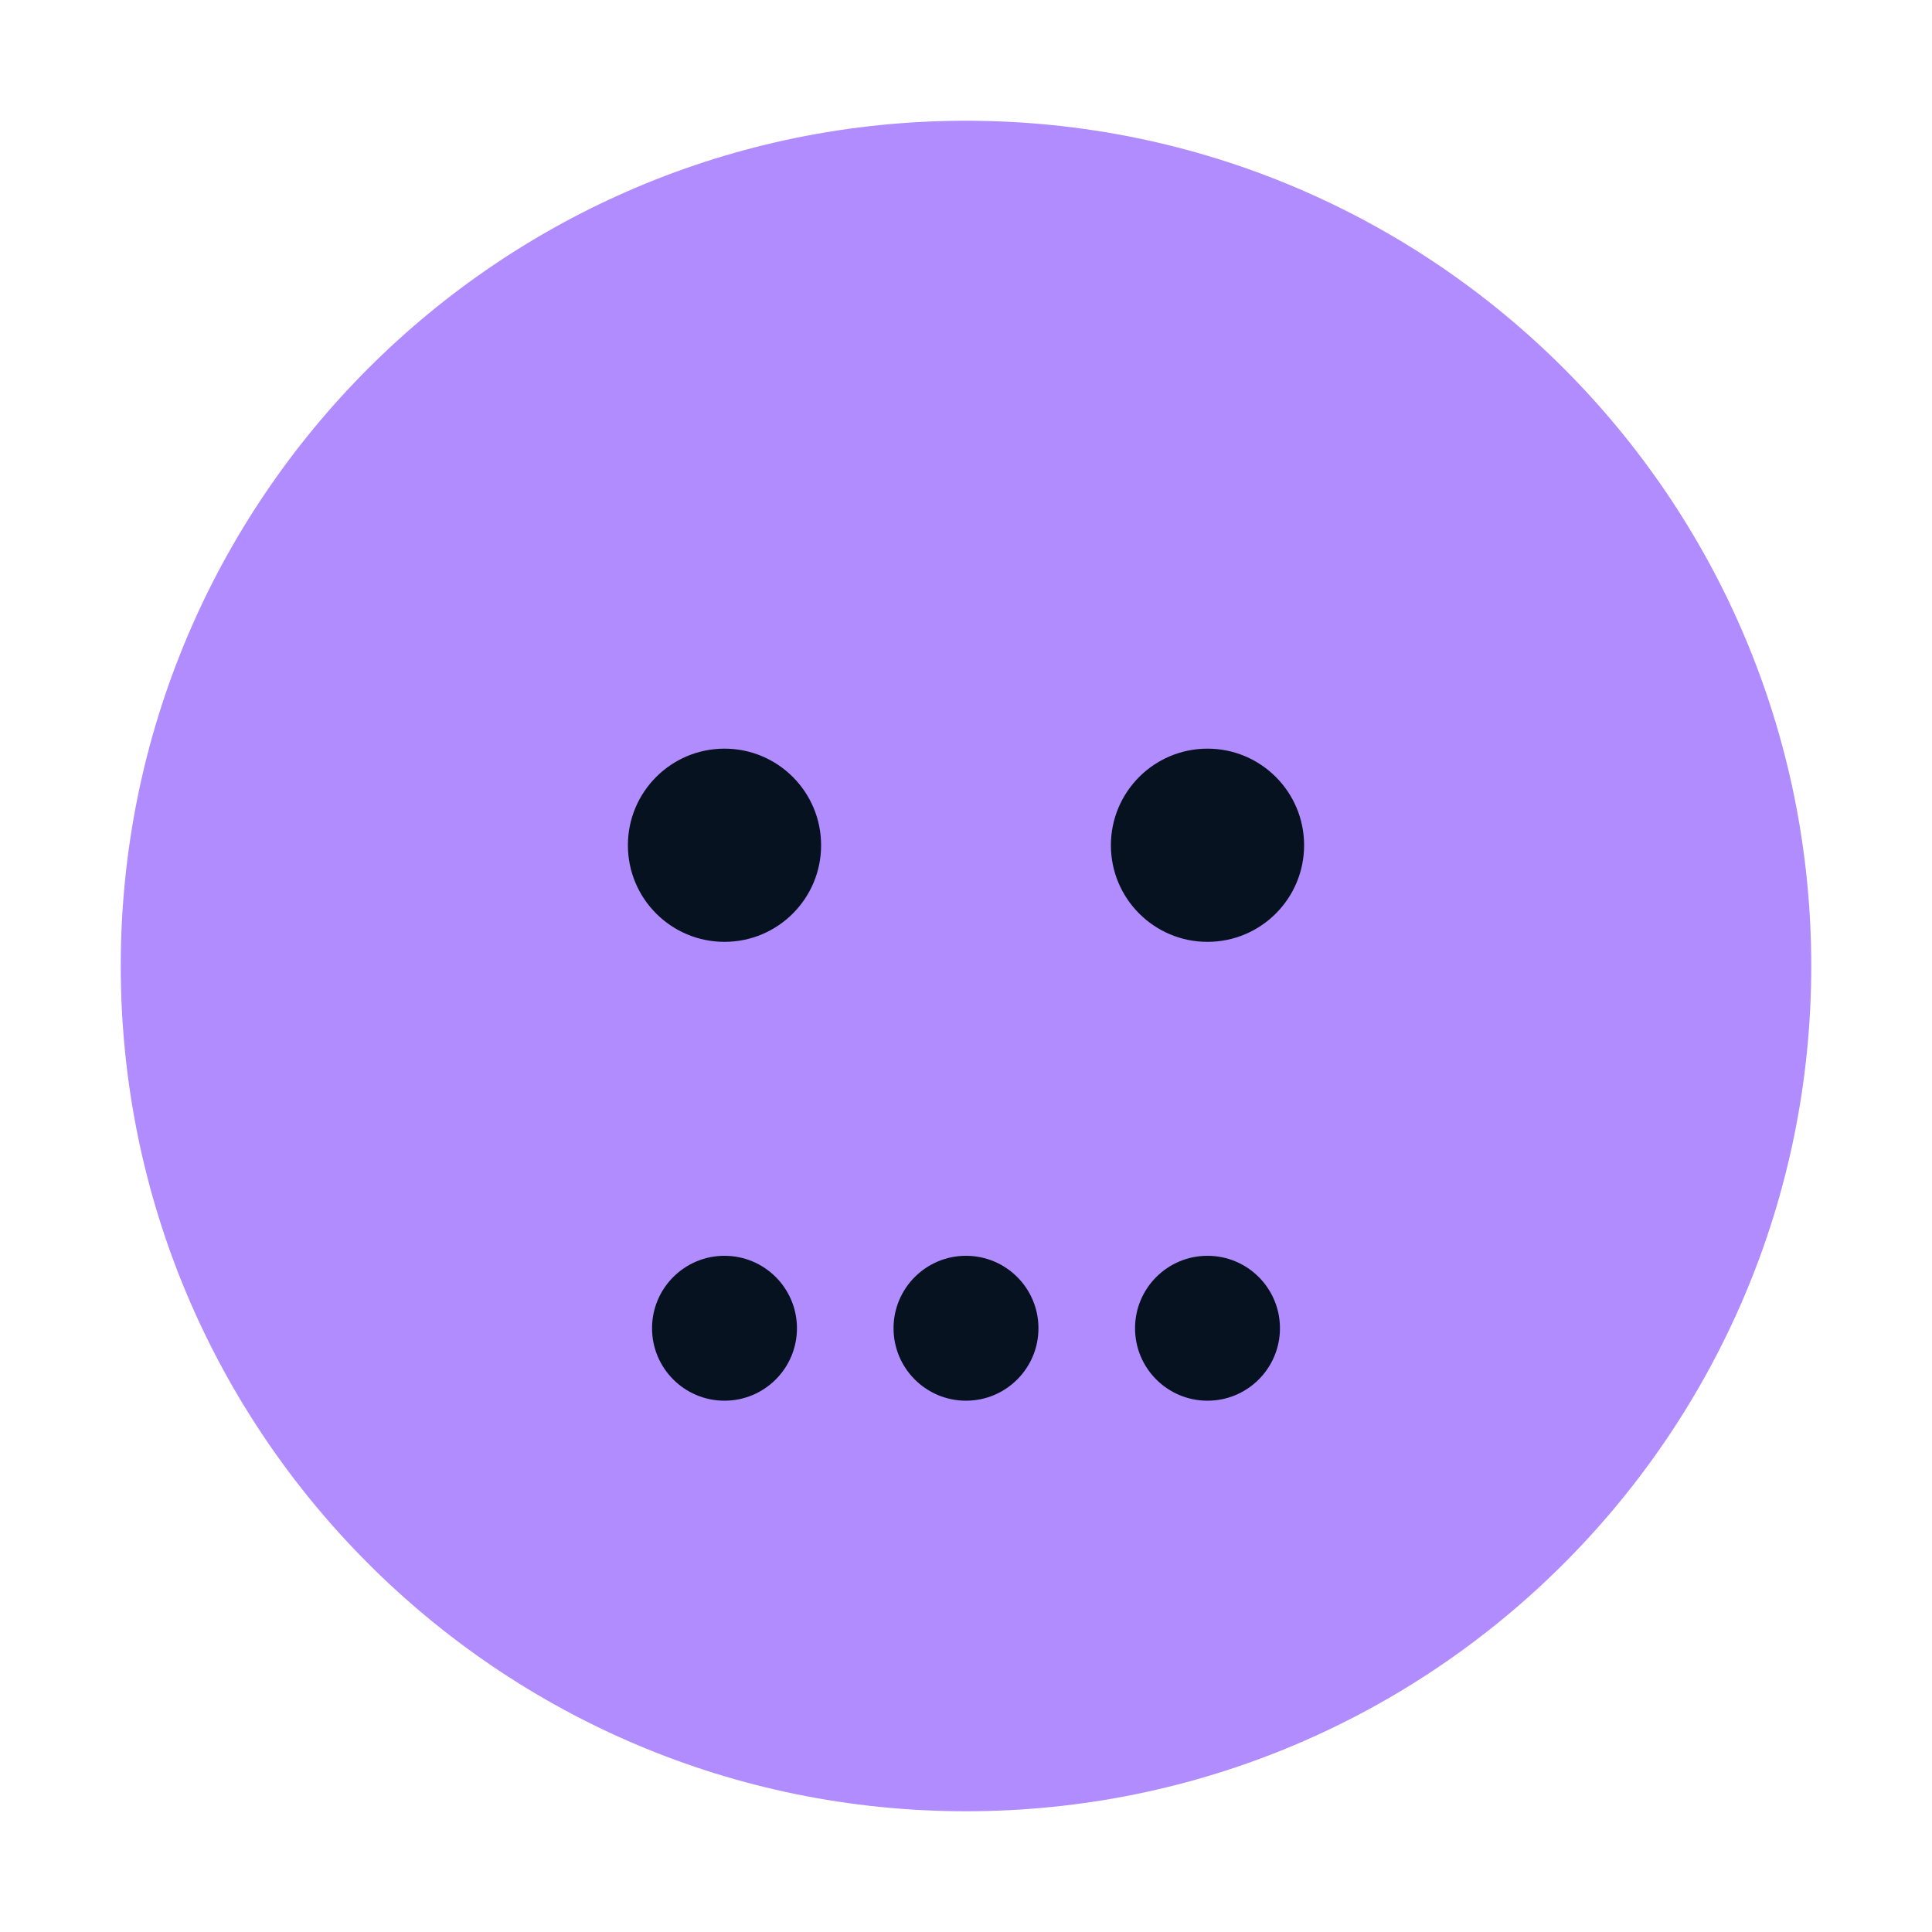
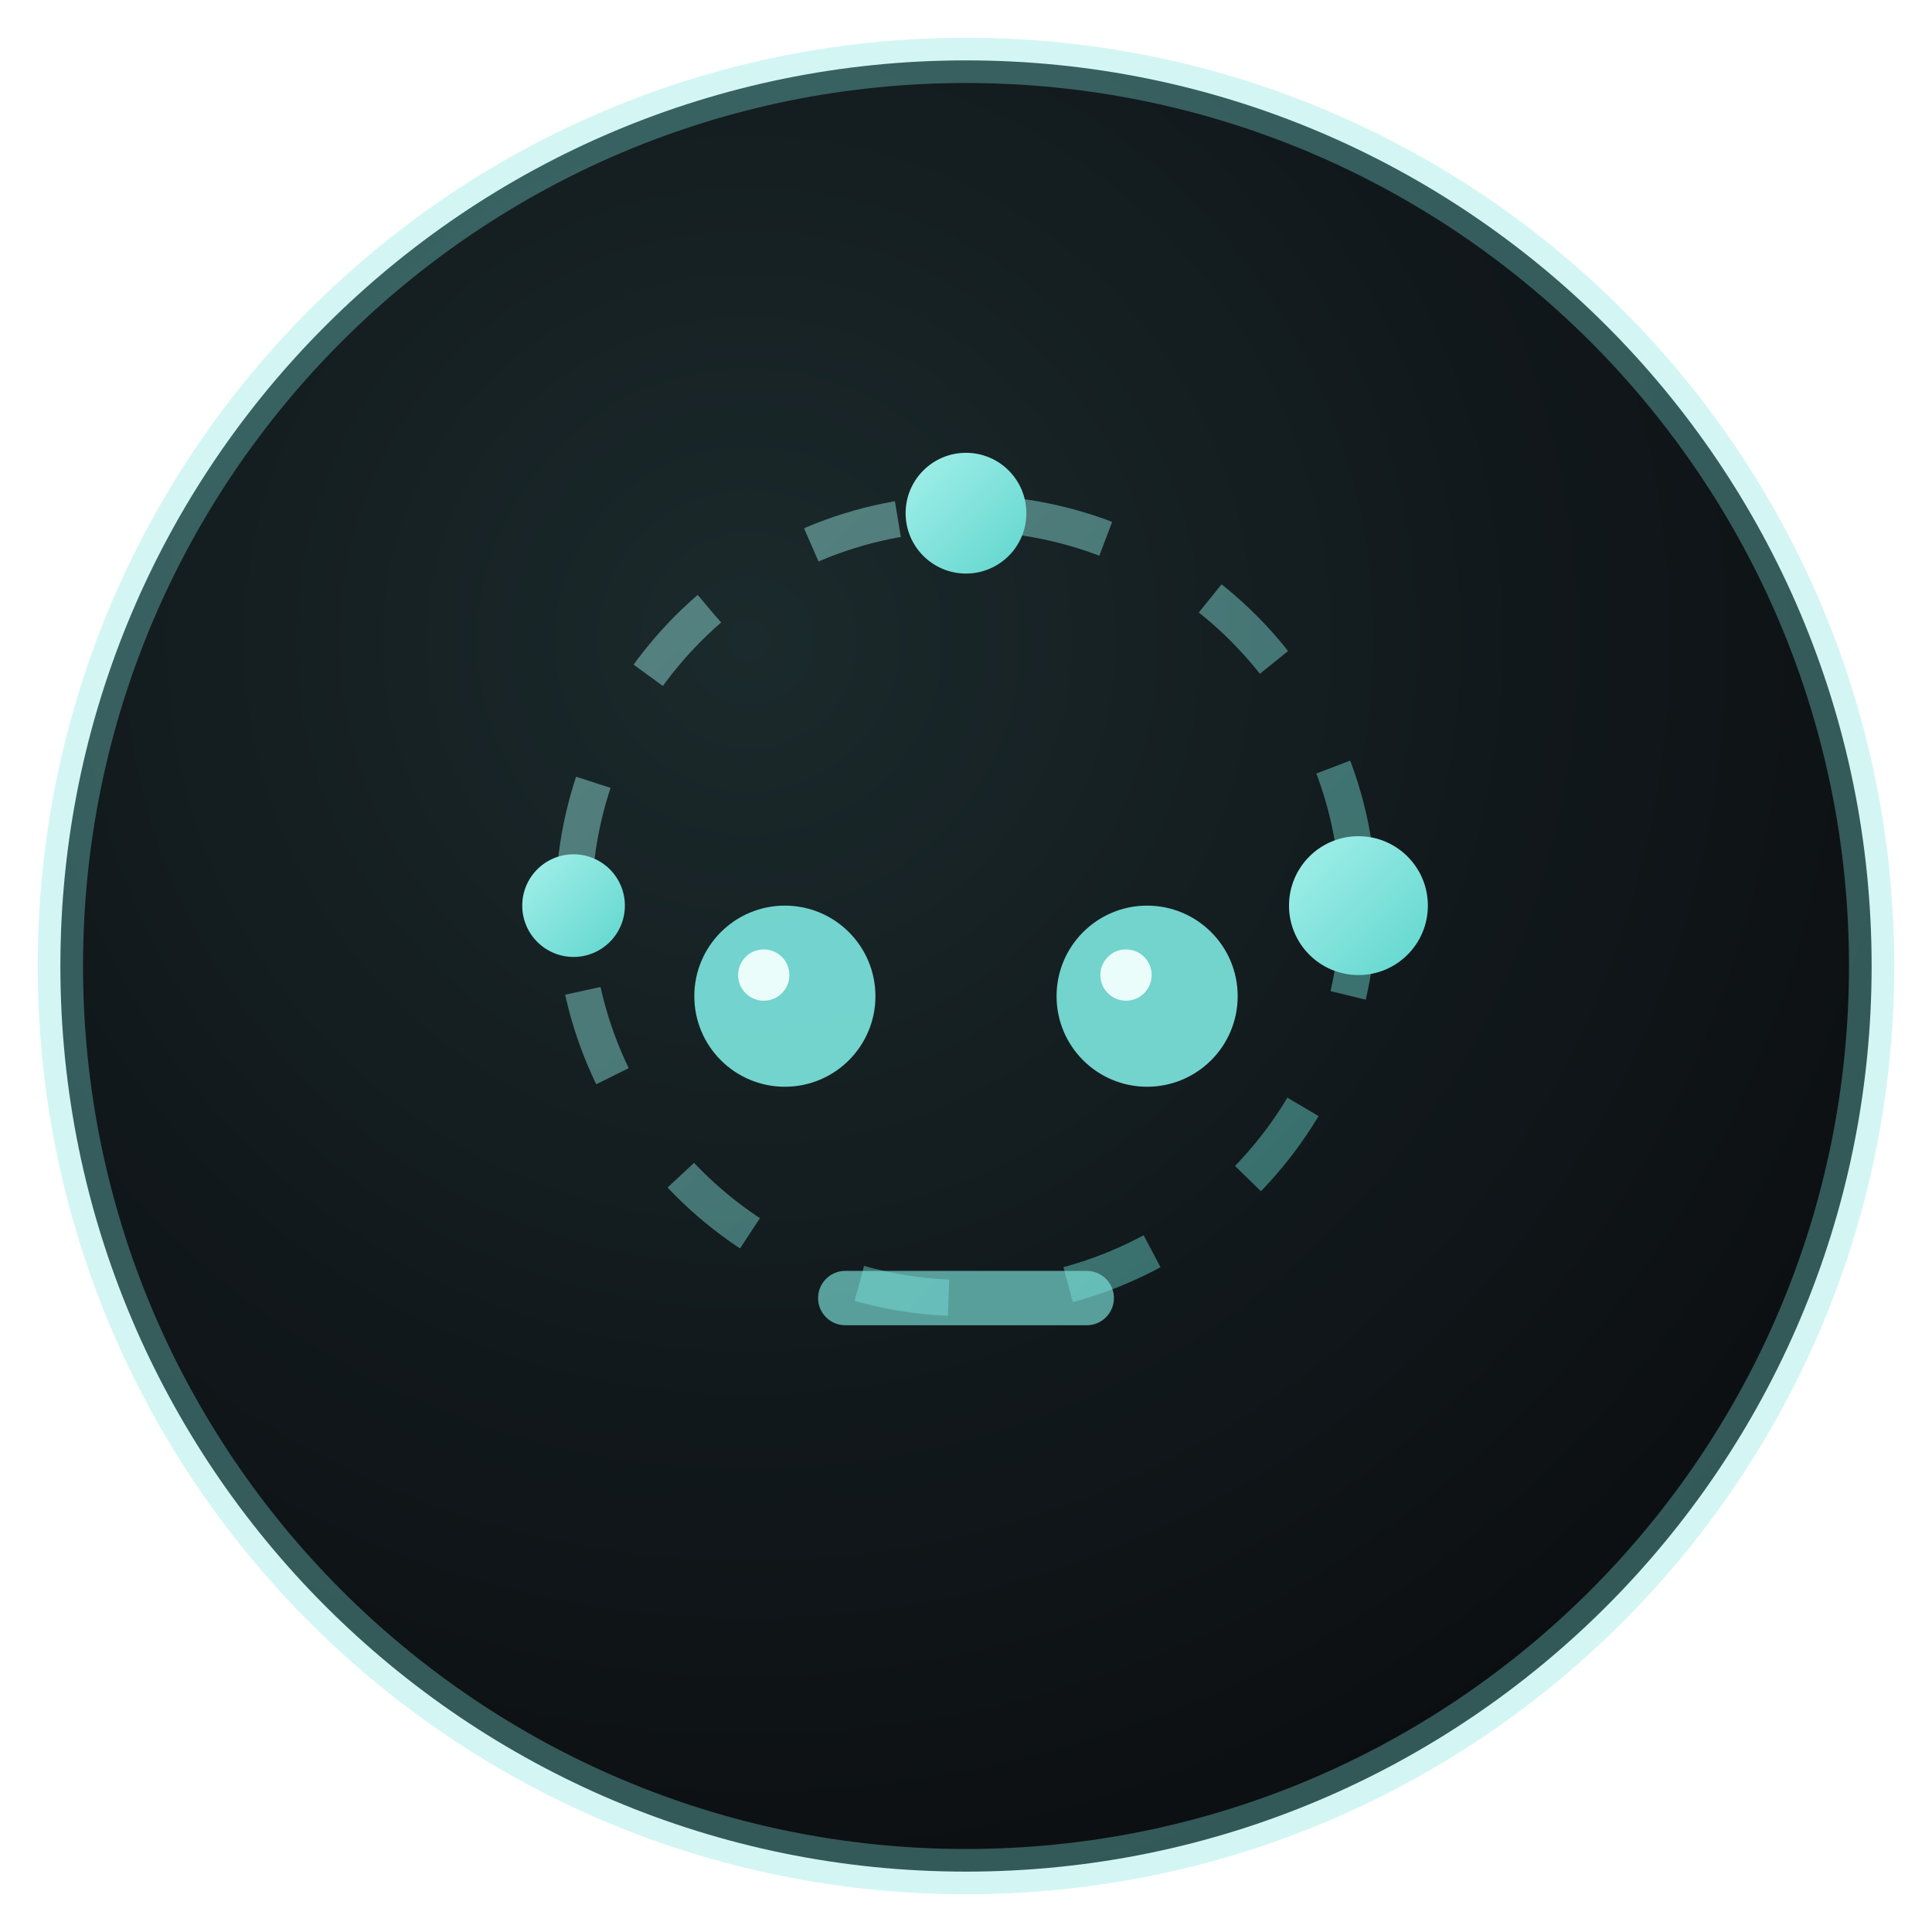
<svg xmlns="http://www.w3.org/2000/svg" viewBox="0 0 64 64" width="64" height="64" role="img" aria-label="Mnem thinking">
-   <circle cx="32" cy="32" r="28" fill="#b08cff" />
-   <circle cx="24" cy="28" r="3.2" fill="#06121f" />
-   <circle cx="40" cy="28" r="3.2" fill="#06121f" />
-   <circle cx="24" cy="44" r="2.4" fill="#06121f" />
-   <circle cx="32" cy="44" r="2.4" fill="#06121f" />
-   <circle cx="40" cy="44" r="2.4" fill="#06121f" />
+   <defs>
+     <radialGradient id="mg" cx="38%" cy="32%" r="78%">
+       <stop offset="0" stop-color="#1b2a2c" />
+       <stop offset="0.55" stop-color="#11181b" />
+       <stop offset="1" stop-color="#0b0d10" />
+     </radialGradient>
+     <linearGradient id="ma" x1="0" y1="0" x2="1" y2="1">
+       <stop offset="0" stop-color="#a5f0eb" />
+       <stop offset="1" stop-color="#5fd6cd" />
+     </linearGradient>
+   </defs>
+   <circle cx="32" cy="32" r="30" fill="url(#mg)" />
+   <circle cx="32" cy="32" r="30" fill="none" stroke="#7ee7e0" stroke-opacity="0.34" stroke-width="1.5" />
+   <circle cx="32" cy="30" r="13" fill="none" stroke="url(#ma)" stroke-width="1.2" stroke-opacity="0.45" stroke-dasharray="3 4" />
+   <g fill="url(#ma)">
+     <circle cx="45" cy="30" r="2.3" />
+     <circle cx="32" cy="17" r="2" />
+     <circle cx="19" cy="30" r="1.7" />
+   </g>
+   <circle cx="26" cy="33" r="3" fill="#7ee7e0" fill-opacity="0.9" />
+   <circle cx="38" cy="33" r="3" fill="#7ee7e0" fill-opacity="0.9" />
+   <circle cx="25.3" cy="32.3" r="0.85" fill="#eafdfb" />
+   <circle cx="37.3" cy="32.3" r="0.85" fill="#eafdfb" />
+   <path d="M28 43 h8" stroke="#7ee7e0" stroke-opacity="0.65" stroke-width="1.8" fill="none" stroke-linecap="round" />
</svg>
